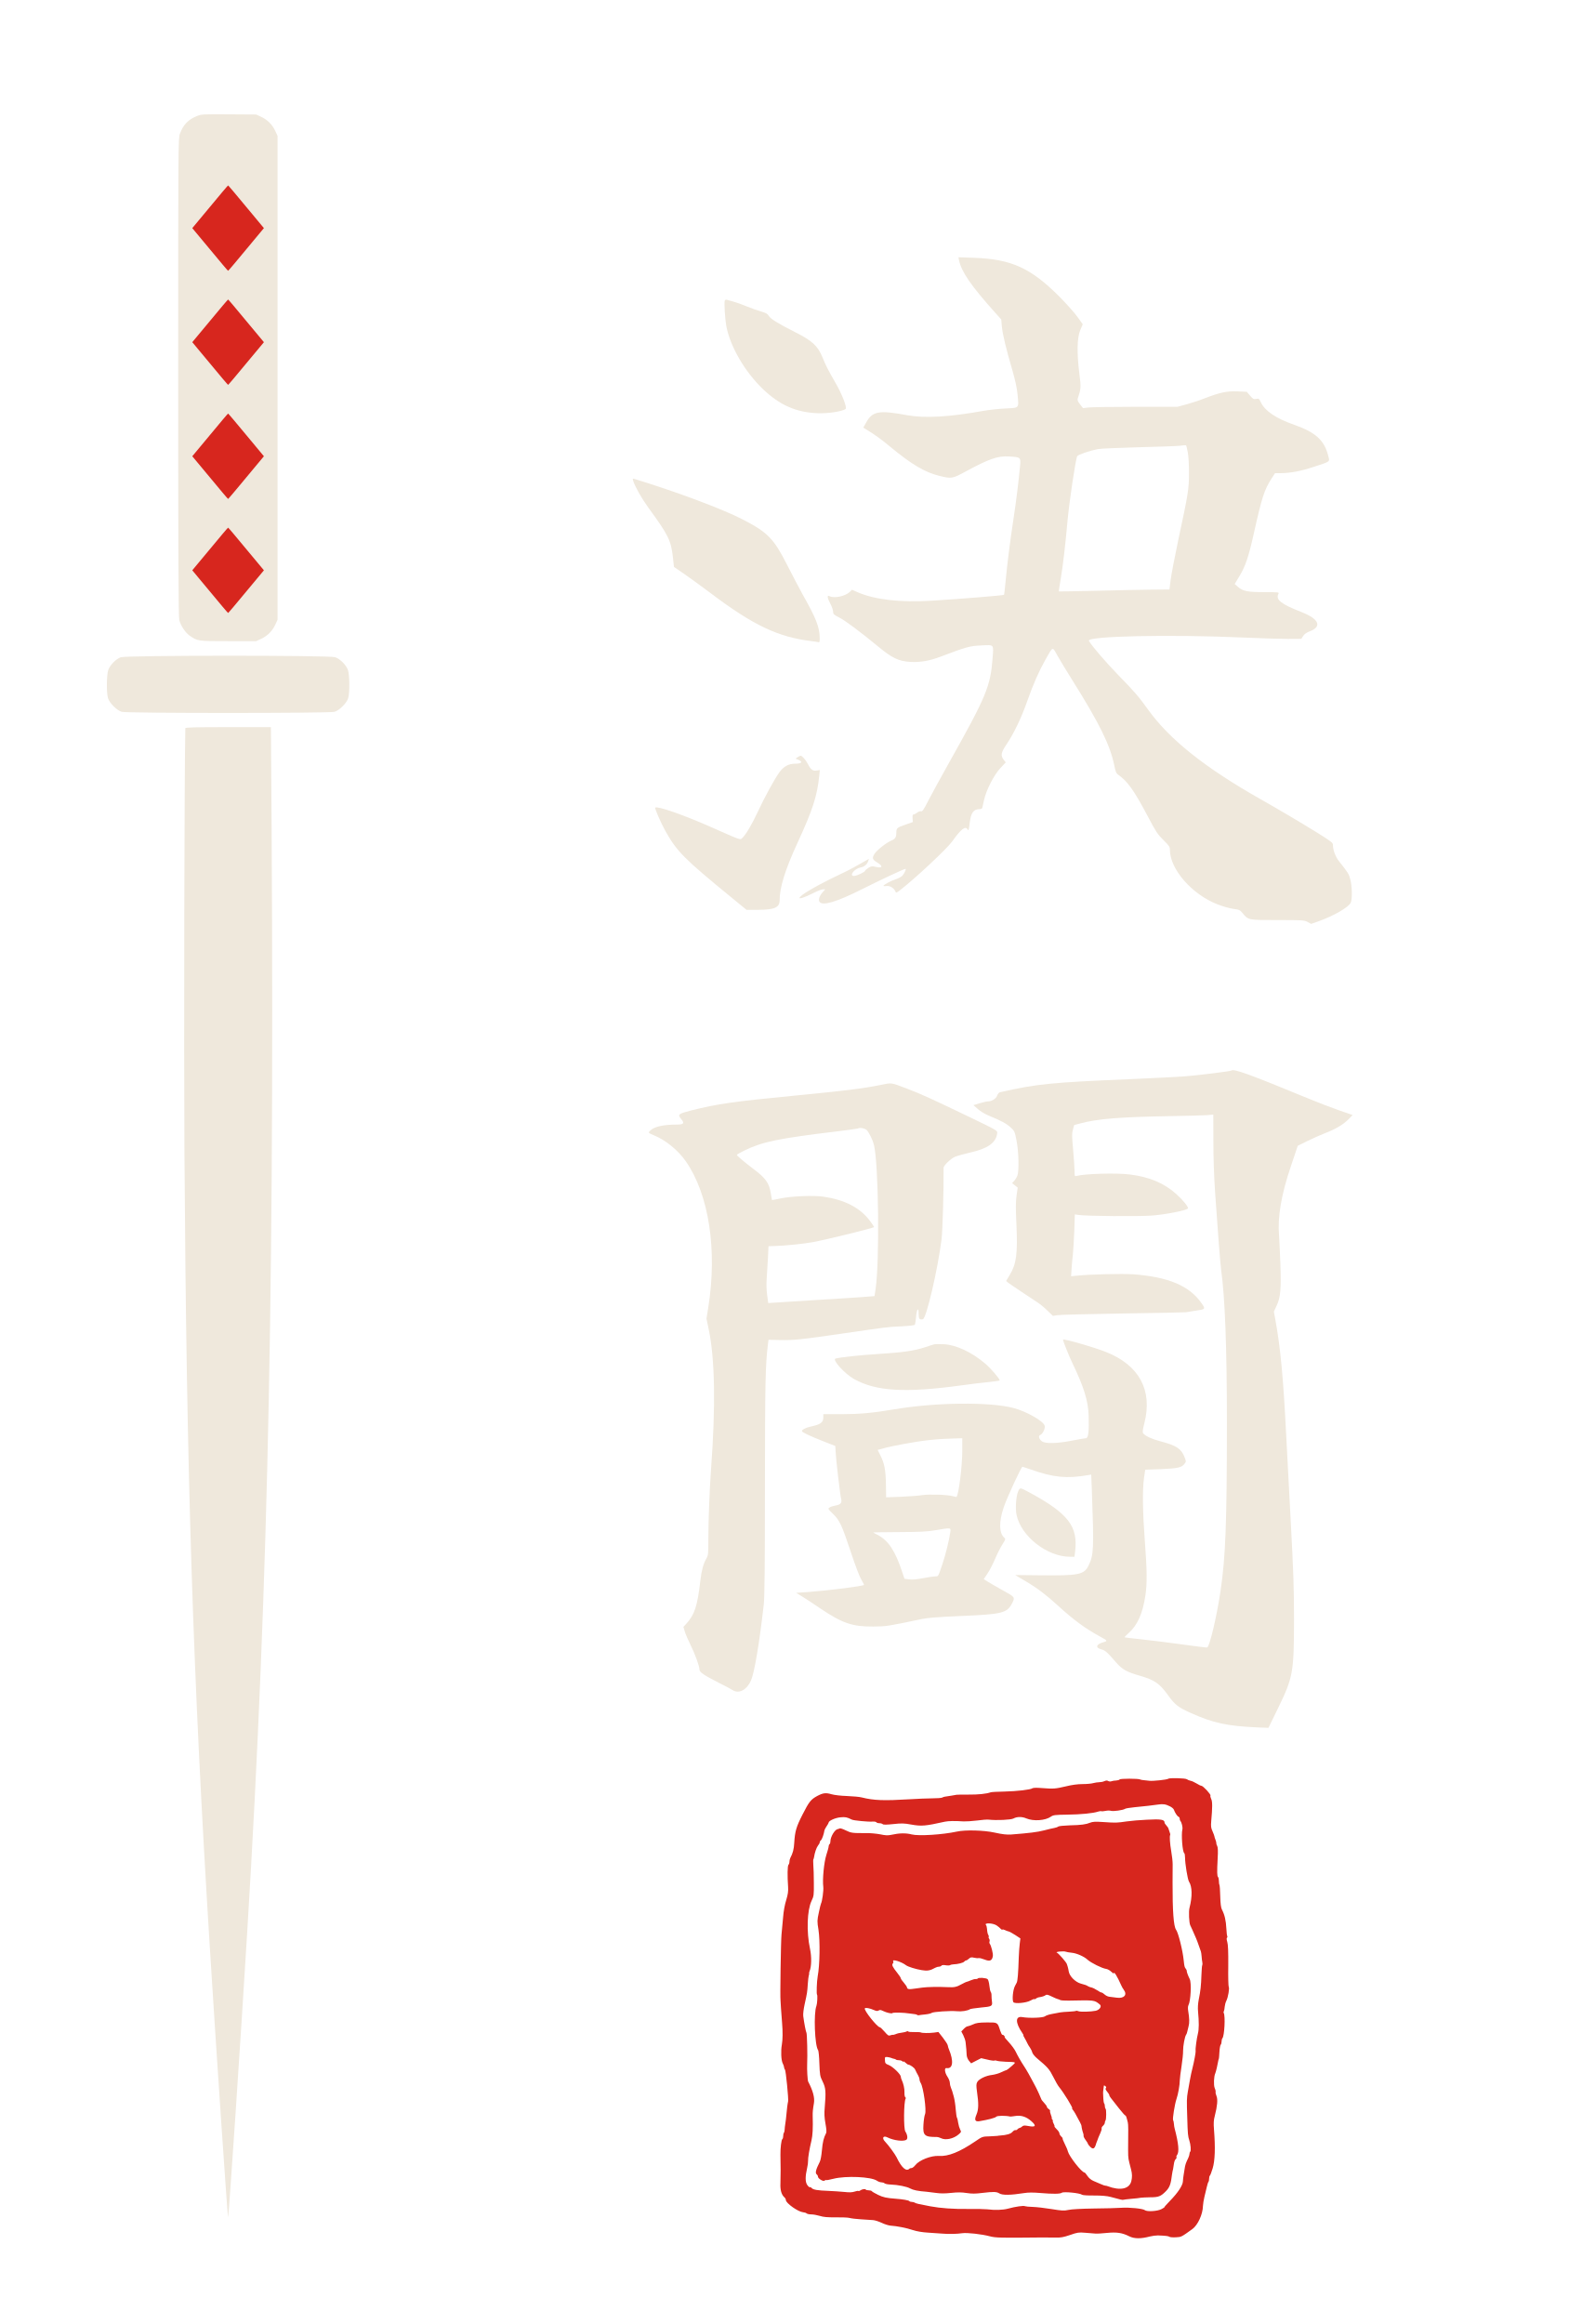
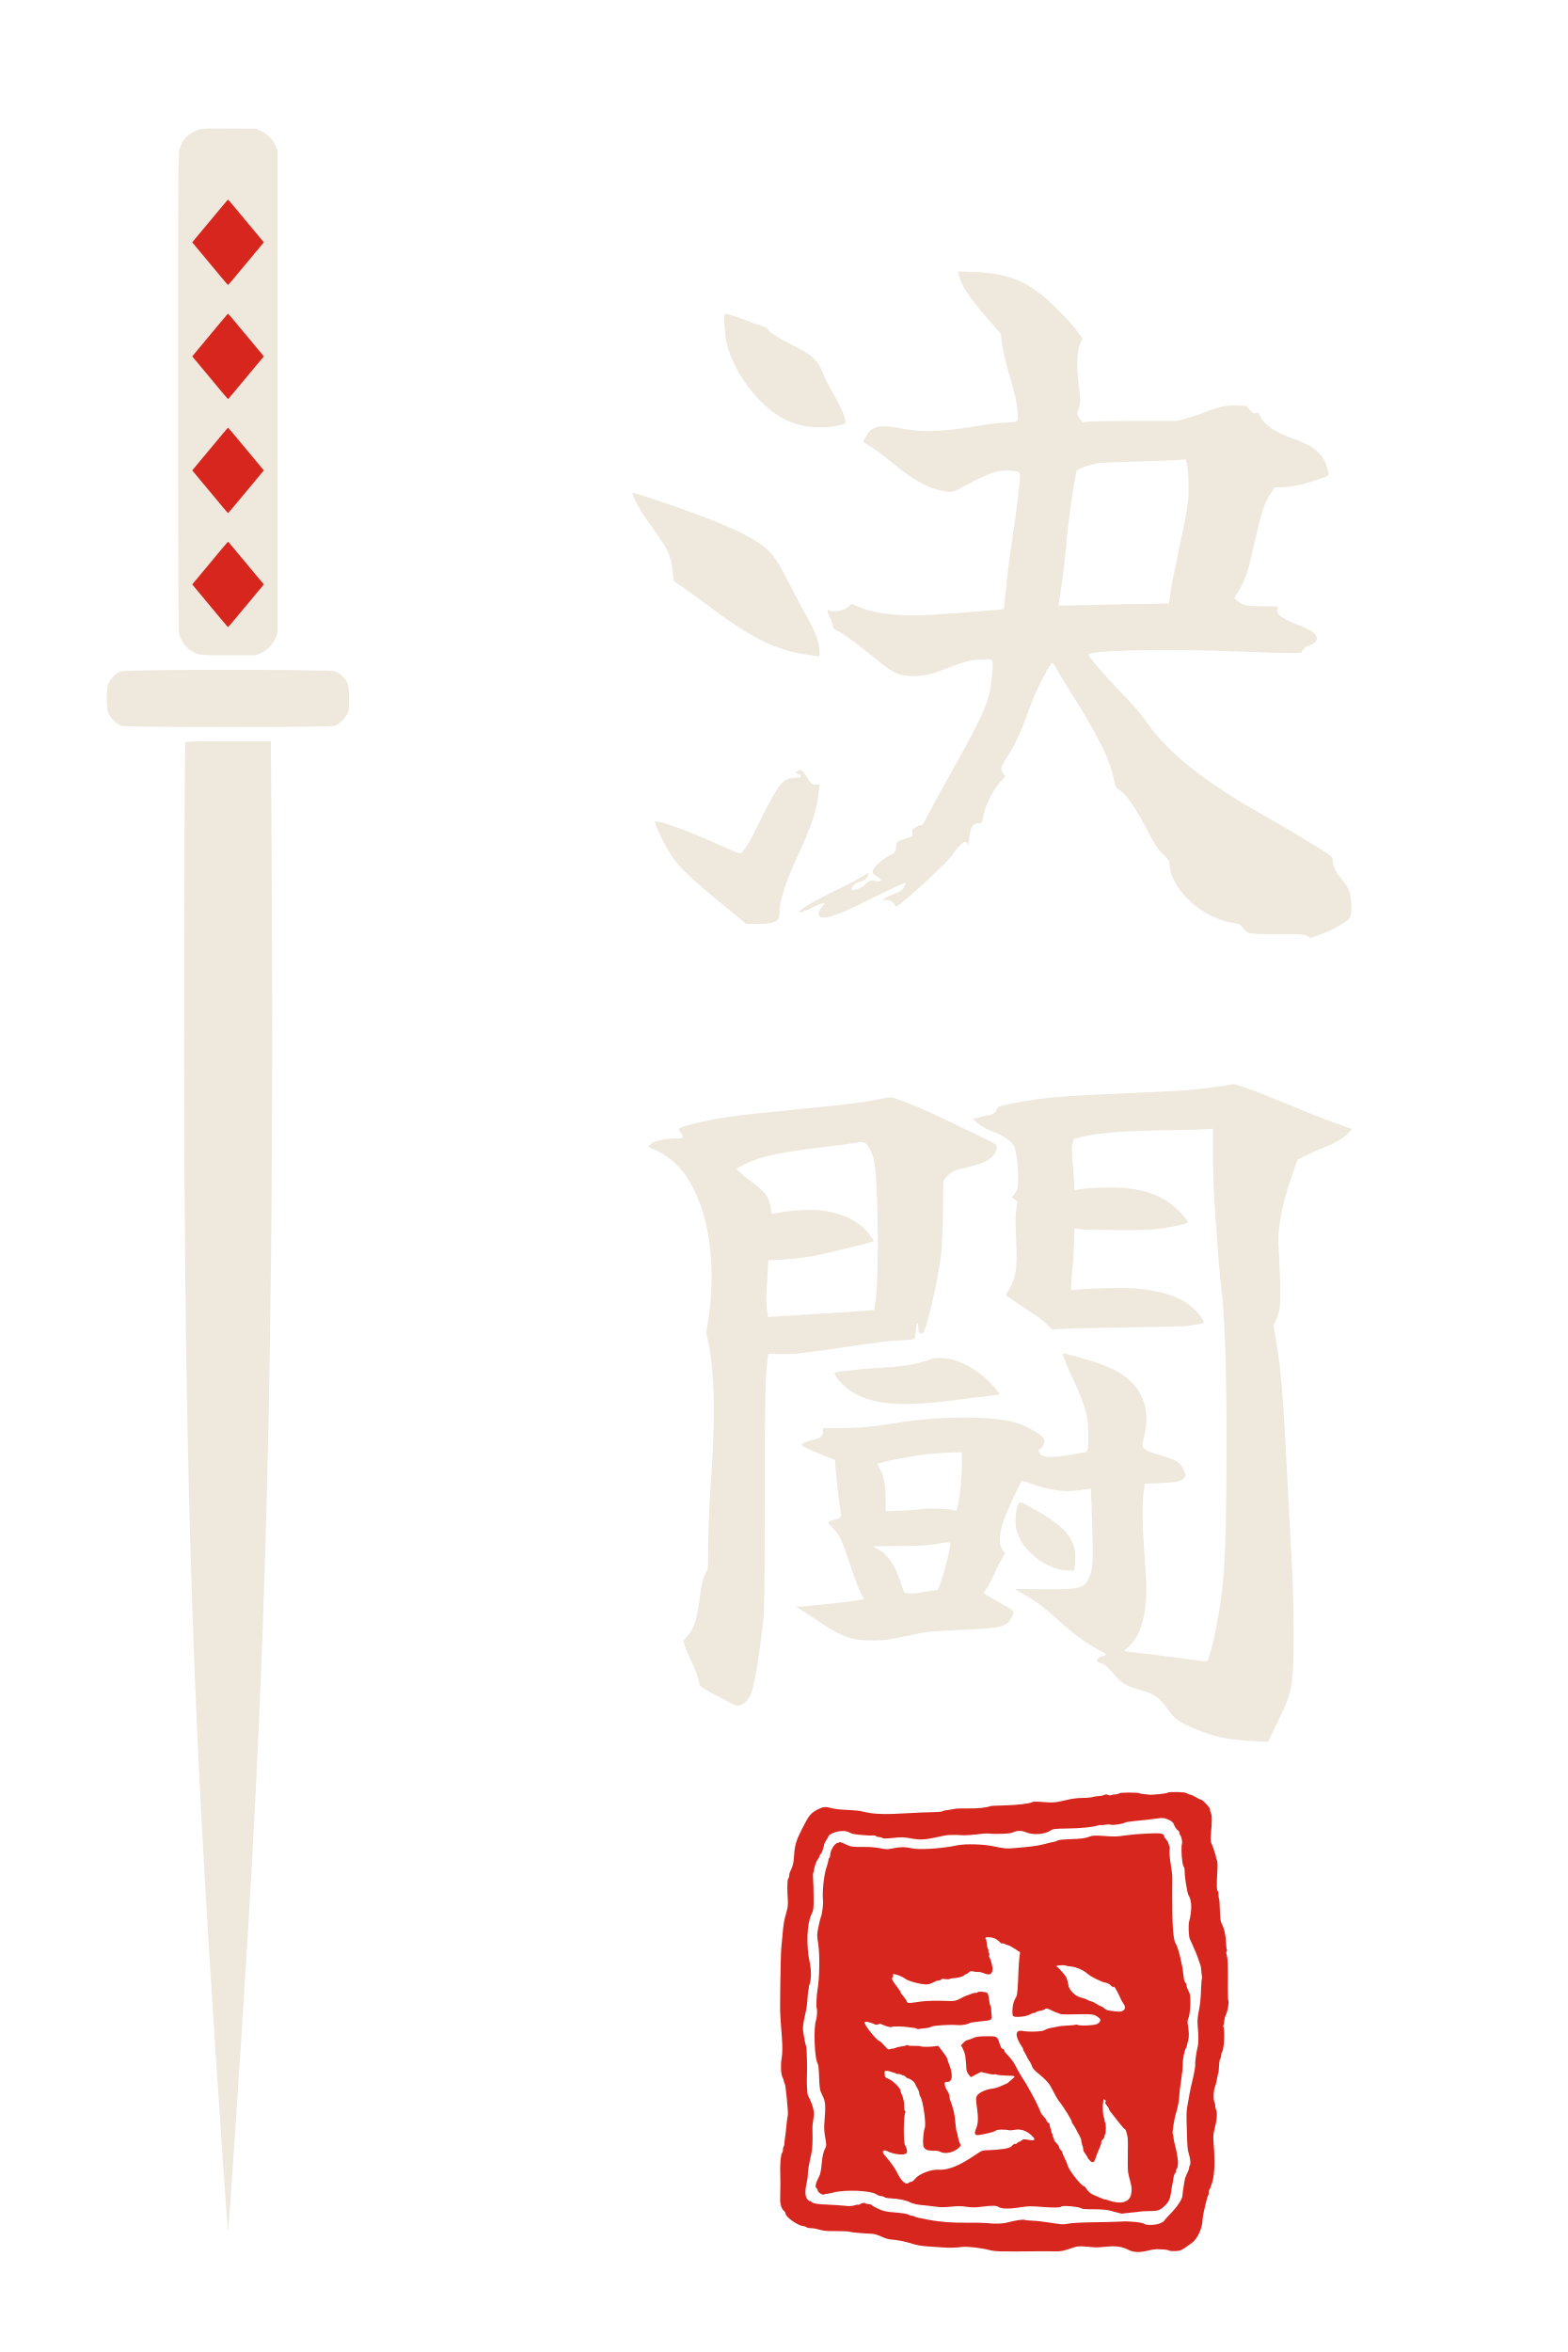
- <svg xmlns="http://www.w3.org/2000/svg" width="2.2in" height="3.26in" viewBox="0 0 1760 2608">
+ <svg xmlns="http://www.w3.org/2000/svg" width="2.2in" height="3.3in" viewBox="0 0 1760 2608">
  <g fill="#D7261E" transform="translate(0,2608) scale(0.1,-0.1)">
    <path d="M2347 23770 l-209 -250 209 -250 c114 -137 210 -250 213 -250 3 0 99 113 213 250 l209 250 -209 250 c-114 138 -210 250 -213 250 -3 0 -99 -112 -213 -250z" />
    <path d="M2347 22490 l-209 -250 209 -250 c114 -137 210 -250 213 -250 3 0 99 113 213 250 l209 250 -209 250 c-114 138 -210 250 -213 250 -3 0 -99 -112 -213 -250z" />
    <path d="M2347 21210 l-209 -250 209 -250 c114 -137 210 -250 213 -250 3 0 99 113 213 250 l209 250 -209 250 c-114 138 -210 250 -213 250 -3 0 -99 -112 -213 -250z" />
    <path d="M2347 19930 l-209 -250 209 -250 c114 -137 210 -250 213 -250 3 0 99 113 213 250 l209 250 -209 250 c-114 138 -210 250 -213 250 -3 0 -99 -112 -213 -250z" />
    <path d="M13112 6119 c-12 -11 -174 -28 -212 -23 -19 3 -48 6 -65 7 -16 1 -34 5 -40 8 -20 11 -223 11 -229 0 -4 -6 -22 -11 -39 -12 -18 0 -41 -4 -52 -8 -11 -5 -27 -3 -37 2 -12 8 -24 7 -43 -1 -14 -7 -40 -12 -58 -12 -18 0 -48 -5 -67 -10 -19 -6 -73 -11 -120 -11 -54 0 -122 -9 -185 -25 -120 -28 -141 -30 -268 -20 -60 5 -102 4 -110 -2 -20 -16 -175 -34 -317 -37 -74 -1 -142 -5 -150 -8 -52 -18 -141 -27 -250 -26 -69 0 -129 0 -135 -2 -15 -3 -91 -16 -135 -22 -8 -2 -20 -6 -27 -10 -7 -4 -56 -8 -110 -8 -54 0 -165 -5 -248 -10 -296 -18 -407 -14 -543 20 -24 7 -98 13 -165 16 -70 2 -144 11 -175 20 -64 19 -95 15 -161 -20 -71 -39 -91 -64 -164 -208 -71 -139 -85 -188 -93 -316 -4 -74 -15 -116 -45 -173 -5 -10 -9 -28 -9 -41 0 -13 -5 -28 -11 -34 -11 -11 -13 -122 -4 -250 3 -47 -2 -82 -21 -145 -16 -50 -30 -126 -35 -193 -5 -60 -13 -148 -18 -195 -7 -63 -17 -706 -11 -740 0 -3 3 -41 5 -85 3 -44 8 -116 12 -160 9 -110 8 -191 -2 -250 -13 -71 -8 -178 10 -211 8 -16 15 -36 15 -44 0 -9 4 -20 10 -26 10 -10 42 -336 35 -357 -5 -16 -16 -101 -20 -157 -2 -25 -7 -65 -11 -90 -4 -25 -8 -57 -8 -72 -1 -15 -5 -30 -9 -34 -4 -4 -7 -20 -7 -35 0 -15 -4 -30 -9 -33 -12 -8 -23 -100 -22 -176 3 -120 3 -244 0 -320 -4 -77 12 -131 46 -160 8 -7 15 -20 15 -29 0 -35 137 -132 193 -137 16 -1 34 -7 40 -13 6 -6 30 -11 52 -11 23 0 66 -8 96 -17 40 -13 85 -17 179 -16 69 1 139 -2 155 -7 17 -5 73 -12 125 -15 52 -3 114 -7 137 -9 23 -1 67 -16 99 -31 31 -15 75 -29 97 -31 75 -5 182 -26 252 -50 47 -15 106 -25 175 -29 58 -3 130 -8 160 -11 68 -6 160 -4 220 5 54 8 221 -11 310 -35 64 -17 123 -18 580 -13 47 0 117 0 157 -1 58 -2 89 4 163 29 82 29 98 31 168 25 42 -3 93 -8 112 -9 19 -2 79 1 132 7 112 11 172 2 252 -38 56 -28 129 -29 231 -2 28 7 68 12 90 12 86 -3 120 -7 131 -16 6 -4 38 -7 71 -5 62 3 61 3 186 93 61 45 116 165 118 259 1 22 8 67 16 100 8 33 20 83 27 112 6 28 15 55 19 59 4 4 7 20 7 35 0 15 4 30 8 33 5 3 19 40 32 83 26 85 31 232 15 433 -6 74 -4 108 9 156 28 109 35 184 19 222 -8 19 -12 39 -10 45 2 7 -2 27 -10 44 -14 35 -10 132 7 168 7 16 26 96 35 150 1 6 3 12 5 15 1 3 4 36 6 75 2 38 9 74 14 79 6 6 10 22 10 36 0 14 4 30 9 36 23 23 35 253 15 285 -3 5 -2 14 2 20 3 6 8 28 9 49 2 21 10 51 19 68 19 37 37 143 26 157 -4 6 -7 111 -5 235 1 159 -2 237 -11 267 -8 26 -9 45 -3 48 5 4 6 11 3 17 -4 5 -8 42 -10 82 -5 96 -19 157 -51 219 -10 19 -16 68 -18 148 -1 66 -6 123 -9 126 -3 4 -6 23 -6 43 0 20 -4 40 -9 45 -12 12 -13 55 -5 208 5 84 3 125 -5 141 -7 12 -11 26 -10 32 1 5 -3 22 -9 37 -7 16 -12 33 -12 38 0 6 -10 31 -21 57 -18 39 -20 57 -15 117 14 153 14 220 -1 248 -7 15 -11 32 -8 37 8 12 -83 110 -102 110 -7 0 -32 12 -54 26 -23 14 -53 28 -67 30 -15 3 -33 11 -41 17 -15 13 -196 17 -209 6z m19 -310 c20 -10 39 -26 43 -36 13 -36 38 -74 52 -80 8 -3 14 -13 14 -22 0 -10 3 -21 7 -25 15 -15 29 -73 23 -96 -14 -56 1 -253 21 -266 5 -3 9 -25 9 -50 0 -68 29 -246 44 -269 37 -57 39 -168 6 -295 -11 -42 -5 -170 9 -197 9 -17 29 -63 64 -143 8 -19 23 -57 32 -85 10 -27 20 -57 23 -65 3 -8 6 -33 8 -55 1 -22 5 -52 8 -66 3 -15 2 -29 -1 -33 -3 -3 -7 -52 -9 -108 -4 -122 -10 -178 -30 -276 -9 -45 -12 -95 -8 -135 11 -117 11 -202 -2 -250 -13 -51 -30 -175 -25 -192 3 -12 -18 -125 -36 -195 -8 -30 -21 -89 -28 -130 -7 -41 -18 -102 -24 -135 -12 -71 -13 -91 -6 -295 5 -177 7 -202 23 -250 15 -45 21 -119 10 -126 -4 -3 -8 -14 -8 -24 0 -10 -6 -31 -14 -47 -26 -53 -35 -78 -41 -123 -4 -25 -9 -58 -12 -75 -3 -16 -6 -46 -7 -65 -2 -45 -57 -128 -146 -219 -38 -39 -66 -71 -62 -71 3 0 -12 -10 -33 -21 -45 -24 -163 -31 -187 -11 -21 17 -177 33 -264 26 -44 -3 -182 -7 -309 -8 -139 -2 -252 -8 -285 -16 -49 -11 -72 -9 -190 10 -74 12 -169 23 -210 24 -41 1 -80 5 -86 8 -13 9 -110 -5 -189 -27 -59 -16 -145 -19 -235 -8 -25 3 -121 5 -215 4 -163 -2 -308 8 -425 30 -129 24 -166 33 -174 41 -6 4 -20 8 -32 8 -13 0 -25 4 -28 9 -6 9 -73 21 -156 27 -102 8 -137 15 -197 44 -34 17 -65 35 -68 40 -3 6 -19 10 -35 10 -16 0 -31 4 -34 9 -7 10 -45 3 -64 -12 -7 -5 -15 -7 -18 -4 -3 3 -22 0 -42 -7 -27 -9 -59 -11 -117 -4 -44 4 -125 10 -180 12 -119 4 -170 13 -186 32 -6 8 -15 12 -19 9 -5 -3 -18 8 -30 25 -23 33 -24 93 -1 193 6 26 11 60 10 75 -2 33 16 139 38 230 14 59 18 141 14 277 -1 42 2 74 14 144 10 61 -11 139 -65 242 -7 14 -14 136 -11 199 5 91 -1 335 -8 348 -8 16 -25 105 -36 187 -3 24 4 80 16 135 28 126 29 132 35 225 3 44 8 87 11 95 4 8 5 19 4 24 -1 5 1 16 5 25 22 52 24 161 5 251 -41 190 -33 433 17 538 26 54 27 64 26 202 0 80 -3 171 -6 203 -2 31 -2 60 1 62 2 3 6 13 7 23 7 49 27 108 44 130 11 13 20 30 20 37 0 7 6 18 14 24 12 10 33 70 39 111 2 9 13 30 25 47 12 17 22 35 22 40 1 21 76 54 133 59 56 5 71 2 128 -26 20 -10 184 -26 231 -22 20 2 39 -2 43 -7 3 -6 19 -11 34 -11 15 0 32 -5 38 -11 7 -7 42 -7 118 1 92 10 120 10 201 -5 116 -21 159 -17 379 32 39 8 109 10 210 3 28 -1 95 3 150 10 55 8 114 12 130 10 88 -10 251 -3 280 13 38 21 95 22 143 1 80 -34 213 -25 276 19 27 19 46 21 185 23 153 2 288 15 345 34 15 5 32 7 37 5 4 -3 25 -1 46 3 22 5 49 5 61 1 23 -9 140 8 158 22 6 5 53 13 105 18 52 6 121 13 154 16 33 4 83 10 110 14 58 9 86 5 136 -20z" />
    <path d="M12870 5659 c-74 -3 -175 -12 -225 -19 -109 -16 -121 -17 -263 -7 -87 6 -120 4 -146 -7 -49 -20 -100 -27 -230 -30 -63 -2 -121 -8 -128 -13 -7 -6 -26 -13 -43 -16 -16 -2 -68 -15 -115 -27 -76 -20 -168 -31 -372 -47 -50 -3 -97 2 -187 22 -118 26 -327 32 -421 11 -163 -35 -429 -52 -508 -32 -65 17 -137 16 -232 -5 -35 -8 -65 -6 -121 6 -42 8 -114 15 -160 14 -151 -1 -167 1 -226 30 -32 16 -62 26 -68 23 -5 -4 -16 -7 -23 -8 -33 -5 -82 -87 -82 -137 0 -14 -4 -29 -10 -32 -5 -3 -10 -15 -10 -25 0 -11 -12 -54 -26 -97 -26 -81 -45 -274 -34 -358 5 -37 -13 -165 -25 -185 -3 -5 -15 -51 -25 -102 -19 -89 -20 -98 -4 -195 19 -126 15 -394 -9 -523 -10 -53 -15 -200 -7 -205 7 -5 2 -102 -7 -125 -33 -82 -19 -449 19 -497 5 -7 12 -74 14 -150 5 -130 7 -142 37 -203 35 -71 38 -114 23 -292 -6 -66 -4 -110 8 -177 11 -59 14 -96 8 -108 -28 -54 -39 -98 -48 -198 -5 -57 -14 -105 -23 -124 -45 -89 -54 -126 -35 -142 8 -6 14 -17 14 -25 0 -22 59 -58 74 -45 7 6 15 9 18 6 2 -3 40 4 83 15 138 35 422 23 487 -22 14 -10 37 -18 50 -18 13 0 29 -5 35 -11 7 -7 38 -13 70 -14 81 -3 182 -23 218 -44 32 -18 90 -30 185 -37 30 -3 82 -9 114 -14 40 -6 93 -6 159 1 74 8 119 8 176 -1 59 -9 98 -9 176 1 124 15 160 14 190 -5 33 -22 127 -21 277 3 46 8 103 8 185 1 140 -12 223 -11 240 3 20 15 204 -3 228 -23 6 -5 67 -9 135 -8 86 0 144 -5 185 -16 111 -31 136 -36 143 -32 4 2 45 7 91 11 47 4 94 9 105 12 12 2 58 4 104 5 96 0 120 10 179 70 41 43 54 78 67 188 3 19 5 35 6 35 2 0 7 28 15 82 3 23 12 47 20 53 8 7 12 16 9 22 -3 5 -1 15 5 22 28 34 19 131 -26 301 -3 11 -7 34 -8 51 -1 17 -5 36 -9 42 -8 14 18 179 38 237 18 51 37 158 37 210 1 22 9 94 20 160 10 66 18 143 17 170 -1 52 19 162 34 181 5 7 10 20 12 31 2 10 9 37 15 61 12 41 10 93 -4 178 -4 24 -3 50 3 61 26 48 36 253 14 295 -19 38 -35 82 -33 92 1 4 -4 15 -11 23 -13 16 -16 26 -23 93 -11 113 -61 312 -86 345 -27 36 -40 210 -39 529 1 83 1 176 1 206 0 30 -7 96 -16 145 -15 87 -20 168 -12 183 3 4 0 18 -6 32 -5 14 -11 31 -13 39 -1 7 -12 23 -23 35 -12 12 -21 27 -21 33 0 34 -38 41 -200 32z m-1682 -1188 c16 -11 35 -27 42 -35 7 -9 16 -13 21 -10 5 3 18 0 29 -6 12 -6 30 -13 41 -15 10 -2 44 -21 75 -41 l56 -37 -7 -56 c-4 -31 -9 -99 -11 -151 -6 -190 -13 -268 -23 -289 -6 -11 -15 -30 -21 -40 -22 -44 -32 -154 -17 -179 14 -21 145 -9 191 17 21 12 41 20 44 17 3 -3 12 -1 19 6 8 7 22 13 31 14 36 5 65 14 78 25 10 8 26 5 68 -16 30 -15 60 -27 68 -29 7 -1 19 -5 26 -10 8 -5 51 -8 95 -7 295 6 288 7 350 -43 26 -20 -1 -61 -46 -71 -52 -11 -170 -14 -193 -5 -12 5 -24 7 -27 4 -3 -3 -38 -7 -78 -9 -41 -2 -85 -5 -99 -8 -14 -2 -54 -10 -90 -17 -36 -6 -73 -19 -82 -27 -19 -17 -176 -23 -254 -9 -80 14 -80 -62 -2 -176 11 -16 17 -28 14 -28 -3 0 3 -15 14 -32 11 -18 24 -44 30 -57 6 -13 19 -36 30 -50 10 -15 22 -39 25 -53 4 -15 27 -44 52 -65 123 -103 141 -124 184 -210 24 -48 53 -99 65 -113 52 -63 161 -240 147 -240 -3 0 0 -8 8 -17 8 -10 20 -28 27 -41 46 -82 72 -133 70 -140 -1 -8 10 -58 19 -82 4 -8 5 -21 4 -28 -1 -8 9 -29 23 -47 14 -19 26 -38 26 -42 0 -5 13 -22 28 -37 33 -30 49 -19 67 47 2 4 4 9 5 12 1 3 3 8 5 13 4 15 18 48 35 86 10 21 16 44 14 50 -3 7 4 21 16 31 11 10 20 26 20 35 0 9 3 20 7 23 10 10 11 127 1 133 -4 3 -8 15 -8 28 0 12 -3 26 -7 30 -4 4 -9 28 -10 54 -4 65 -4 73 1 107 2 17 4 34 5 39 1 5 8 3 16 -4 11 -9 13 -16 6 -23 -7 -7 -2 -20 14 -39 14 -16 25 -34 25 -40 0 -11 6 -19 106 -145 36 -46 69 -83 73 -83 8 0 14 -17 29 -80 5 -23 6 -84 3 -305 -1 -44 2 -91 5 -105 3 -14 7 -34 10 -45 2 -11 10 -42 18 -70 13 -49 14 -87 3 -132 -22 -88 -124 -110 -267 -56 -8 4 -18 5 -23 5 -4 -1 -26 6 -50 17 -23 10 -61 26 -84 36 -26 11 -52 32 -68 56 -14 22 -29 39 -33 39 -31 0 -172 179 -187 237 -3 15 -19 53 -35 84 -16 32 -27 59 -24 61 2 3 -5 13 -16 23 -11 10 -20 26 -20 35 0 9 -13 29 -30 45 -16 16 -28 31 -25 33 2 3 -2 17 -11 33 -8 16 -12 29 -8 29 4 0 1 7 -6 15 -7 8 -10 15 -6 15 3 0 -1 16 -9 36 -8 20 -12 40 -10 45 3 4 -3 14 -15 21 -11 7 -20 18 -20 24 0 7 -13 26 -30 44 -16 18 -30 34 -30 36 0 5 -60 137 -71 154 -5 8 -15 29 -24 45 -25 49 -75 138 -100 175 -34 51 -73 119 -96 167 -11 24 -45 70 -75 103 -31 33 -53 60 -49 60 4 0 2 7 -5 15 -7 8 -16 13 -20 10 -4 -3 -15 19 -25 48 -30 94 -27 92 -151 91 -89 -1 -118 -5 -156 -23 -26 -11 -53 -21 -61 -21 -7 0 -26 -13 -41 -29 l-27 -28 22 -42 c12 -24 24 -59 26 -79 7 -60 11 -105 12 -142 1 -21 11 -47 25 -65 l25 -30 56 29 57 29 70 -16 c38 -10 74 -14 79 -11 6 3 18 2 27 -2 9 -4 53 -9 97 -11 127 -4 123 -1 69 -49 -27 -24 -52 -43 -57 -44 -4 0 -30 -11 -58 -24 -27 -14 -75 -27 -105 -31 -68 -7 -149 -46 -167 -81 -11 -21 -11 -41 -2 -107 20 -135 18 -201 -6 -257 -26 -61 -16 -82 34 -74 101 17 177 37 188 50 10 13 104 14 157 2 4 -1 29 2 55 6 66 11 125 -7 182 -58 60 -52 49 -70 -34 -54 -44 8 -56 7 -70 -6 -10 -9 -22 -16 -28 -16 -6 0 -16 -6 -23 -14 -6 -8 -17 -13 -24 -10 -6 2 -21 -6 -33 -20 -20 -23 -65 -36 -138 -41 -16 -1 -30 -3 -30 -4 0 -1 -38 -3 -85 -5 -85 -2 -86 -3 -165 -57 -175 -119 -303 -170 -408 -163 -85 6 -221 -47 -264 -103 -14 -18 -33 -33 -43 -33 -9 0 -20 -3 -23 -7 -36 -36 -88 10 -145 129 -19 37 -87 131 -129 175 -38 39 -21 71 25 48 74 -37 187 -50 216 -26 16 13 10 56 -13 91 -21 31 -18 334 3 369 4 5 2 12 -4 16 -6 4 -10 28 -9 53 2 44 -12 103 -32 144 -5 10 -9 25 -9 33 0 26 -87 111 -133 130 -40 16 -44 21 -45 56 -2 35 0 37 26 35 15 -2 35 -6 44 -10 9 -4 23 -9 32 -10 8 -1 19 -5 22 -9 4 -4 19 -7 34 -7 14 0 31 -5 38 -12 7 -7 12 -8 12 -3 0 5 10 -1 23 -13 12 -11 25 -21 30 -21 21 -1 69 -35 77 -54 6 -12 14 -29 18 -37 24 -42 32 -61 32 -78 0 -9 6 -26 13 -37 30 -45 67 -310 49 -350 -7 -15 -15 -68 -18 -118 -8 -121 12 -140 150 -138 10 0 31 -6 45 -13 52 -27 142 -8 199 41 31 27 32 29 18 55 -8 16 -18 49 -22 75 -3 27 -10 53 -14 58 -4 6 -10 48 -14 95 -3 47 -13 110 -21 140 -19 68 -19 69 -33 103 -7 16 -12 40 -12 55 0 15 -12 45 -26 66 -32 47 -38 103 -11 98 72 -12 83 77 26 213 -5 11 -10 29 -12 41 -1 11 -26 50 -54 86 l-51 65 -49 -7 c-58 -7 -135 -6 -149 2 -5 3 -37 5 -72 4 -35 -1 -66 2 -68 6 -3 5 -10 5 -16 2 -6 -4 -23 -9 -37 -11 -53 -8 -67 -11 -93 -22 -16 -6 -28 -8 -28 -6 0 2 -11 0 -25 -5 -22 -8 -29 -4 -67 40 -24 28 -48 50 -53 50 -29 0 -181 191 -169 212 7 11 56 2 103 -19 26 -12 39 -13 52 -5 13 9 25 7 49 -5 41 -20 99 -33 105 -24 5 9 131 6 190 -4 22 -3 50 -7 62 -8 12 -1 24 -5 28 -9 4 -4 12 -5 18 -3 7 2 39 6 71 9 32 3 65 11 72 17 16 13 210 26 283 19 51 -6 121 5 148 23 6 4 60 12 119 18 125 11 134 16 127 67 -3 20 -5 50 -5 66 1 16 -3 35 -8 41 -6 7 -13 39 -16 71 -3 32 -12 65 -19 73 -14 15 -103 22 -112 8 -2 -4 -12 -7 -21 -6 -10 2 -34 -5 -56 -14 -21 -9 -42 -17 -47 -17 -4 0 -29 -12 -55 -26 -57 -32 -83 -38 -154 -34 -103 5 -235 3 -290 -5 -30 -4 -66 -9 -80 -11 -14 -1 -32 -4 -40 -5 -31 -4 -50 2 -50 16 0 8 -16 32 -35 54 -19 21 -35 44 -35 50 0 7 -17 33 -38 59 -55 69 -65 91 -52 107 7 8 9 19 5 25 -18 29 92 -4 145 -45 22 -16 107 -43 175 -54 61 -11 96 -5 152 27 12 7 31 12 42 12 11 0 23 5 27 11 4 7 21 9 46 5 22 -4 45 -3 51 1 7 5 23 8 37 9 48 1 110 17 121 30 6 8 16 14 22 14 6 0 20 9 31 19 18 17 28 19 60 11 21 -5 44 -6 51 -4 6 3 36 -5 65 -16 60 -24 85 -13 93 40 4 26 -19 117 -34 136 -5 6 -7 19 -3 28 3 9 1 22 -5 30 -6 7 -8 16 -5 19 3 3 2 12 -2 19 -9 15 -13 28 -17 75 -2 18 -6 36 -10 39 -29 29 80 25 121 -5z m842 -305 c53 -5 138 -42 176 -78 40 -36 163 -97 208 -103 16 -2 42 -16 57 -31 16 -15 29 -24 29 -20 0 31 39 -32 84 -134 6 -14 18 -36 28 -49 43 -57 4 -101 -79 -89 -32 4 -70 10 -86 11 -15 2 -38 14 -50 25 -13 12 -28 22 -35 22 -6 0 -28 11 -48 25 -21 14 -49 28 -63 31 -14 3 -33 9 -41 15 -19 12 -26 14 -80 29 -61 17 -126 82 -135 135 -4 22 -9 47 -12 55 -3 8 -7 21 -9 28 -3 18 -94 123 -113 130 -10 4 4 9 34 12 28 3 57 2 66 -2 9 -4 40 -9 69 -12z" />
  </g>
  <g fill="#EFE8DC" transform="translate(0,2608) scale(0.1,-0.1)">
    <path d="M2216 24780 c-102 -40 -158 -97 -196 -199 -20 -50 -20 -97 -20 -2732 0 -1989 3 -2692 12 -2727 15 -61 69 -143 116 -175 89 -62 89 -62 432 -62 l315 0 56 26 c71 33 125 87 158 158 l26 56 0 2715 0 2715 -26 56 c-33 71 -87 125 -158 158 l-56 26 -305 2 c-281 2 -309 1 -354 -17z m547 -1021 l199 -239 -199 -239 c-109 -132 -200 -240 -203 -240 -3 0 -94 108 -203 240 l-199 239 199 239 c109 132 200 240 203 240 3 0 94 -108 203 -240z m0 -1280 l199 -239 -199 -239 c-109 -132 -200 -240 -203 -240 -3 0 -94 108 -203 240 l-199 239 199 239 c109 132 200 240 203 240 3 0 94 -108 203 -240z m0 -1280 l199 -239 -199 -239 c-109 -132 -200 -240 -203 -240 -3 0 -94 108 -203 240 l-199 239 199 239 c109 132 200 240 203 240 3 0 94 -108 203 -240z m0 -1280 l199 -239 -199 -239 c-109 -132 -200 -240 -203 -240 -3 0 -94 108 -203 240 l-199 239 199 239 c109 132 200 240 203 240 3 0 94 -108 203 -240z" />
    <path d="M10763 23161 c27 -131 135 -288 408 -592 l66 -74 7 -77 c7 -85 49 -259 120 -500 31 -109 49 -191 56 -264 15 -160 24 -150 -138 -158 -75 -4 -186 -16 -247 -27 -383 -69 -654 -84 -850 -49 -326 60 -395 47 -468 -89 l-28 -50 28 -17 c100 -61 172 -112 271 -195 243 -201 391 -289 554 -329 139 -34 145 -33 298 50 261 141 357 174 480 168 136 -8 138 -9 128 -110 -19 -197 -41 -377 -73 -588 -41 -270 -70 -503 -89 -703 -8 -81 -15 -150 -18 -152 -6 -7 -459 -44 -808 -66 -359 -22 -645 11 -842 98 l-56 25 -22 -22 c-51 -51 -178 -78 -231 -50 -29 16 -25 -19 11 -87 17 -31 30 -70 30 -87 0 -28 6 -34 73 -68 69 -36 241 -165 431 -322 158 -131 231 -166 364 -174 111 -6 215 12 339 59 289 110 330 121 459 126 144 7 136 16 124 -144 -24 -317 -71 -428 -489 -1173 -91 -162 -195 -352 -231 -422 -52 -103 -68 -127 -83 -122 -9 3 -29 -4 -43 -15 -15 -12 -33 -21 -41 -21 -10 0 -13 -12 -11 -42 l3 -43 -79 -28 c-99 -34 -106 -40 -106 -89 0 -52 -12 -72 -52 -89 -56 -22 -163 -106 -192 -149 -31 -48 -26 -66 29 -99 68 -40 61 -67 -12 -50 -47 11 -54 10 -87 -10 -20 -13 -36 -27 -36 -32 0 -14 -96 -59 -125 -59 -60 0 5 83 73 95 42 7 75 35 87 74 l7 23 -44 -25 c-94 -54 -190 -107 -194 -107 -2 0 -95 -45 -206 -100 -182 -91 -315 -171 -334 -202 -14 -22 59 1 148 47 48 25 99 45 113 45 l27 0 -31 -35 c-35 -40 -48 -81 -34 -104 32 -51 191 -4 483 143 203 102 467 226 483 226 11 0 -14 -54 -35 -77 -12 -12 -44 -30 -72 -39 -53 -17 -131 -58 -140 -73 -4 -5 11 -7 34 -4 40 6 88 -26 102 -67 3 -11 15 -7 49 20 172 133 526 464 586 548 97 137 148 177 172 135 11 -20 15 -7 25 77 13 110 43 150 111 150 14 0 27 6 29 13 2 6 11 46 20 89 25 113 112 283 185 360 l59 63 -19 23 c-42 53 -37 84 31 184 81 121 166 299 230 483 65 184 130 333 203 462 88 155 76 151 137 42 29 -52 101 -170 160 -264 310 -494 429 -736 476 -965 12 -63 22 -89 38 -100 109 -75 179 -172 332 -460 98 -186 115 -212 181 -277 65 -64 73 -76 73 -110 1 -218 247 -500 535 -612 55 -22 134 -44 175 -50 70 -9 76 -12 108 -51 63 -76 60 -75 392 -75 282 0 297 -1 335 -21 l40 -22 85 30 c169 60 340 159 360 209 18 41 15 184 -5 260 -16 62 -27 79 -130 208 -36 46 -65 122 -65 175 0 30 -10 37 -187 148 -181 112 -425 256 -623 368 -624 353 -1024 671 -1265 1007 -105 146 -152 201 -335 388 -138 142 -302 332 -329 384 -29 53 914 73 1721 37 202 -9 433 -16 515 -16 l148 1 20 31 c14 22 37 39 74 53 141 53 105 139 -89 215 -235 92 -297 141 -261 208 8 16 -4 17 -157 17 -190 0 -242 10 -298 59 l-37 32 55 91 c65 108 101 213 158 468 93 418 120 499 201 625 l39 60 52 0 c117 0 235 22 383 71 194 64 180 53 161 128 -44 171 -141 259 -378 343 -207 72 -332 156 -378 255 -19 40 -22 42 -52 36 -28 -5 -35 -2 -68 37 l-37 43 -104 5 c-119 5 -198 -12 -374 -80 -55 -22 -145 -51 -200 -66 l-100 -27 -470 0 c-258 0 -497 -4 -530 -8 l-60 -7 -33 42 c-24 30 -31 48 -27 62 38 119 39 124 19 281 -29 232 -26 402 9 488 l29 68 -59 82 c-32 45 -121 145 -198 223 -324 326 -542 426 -964 441 l-174 6 6 -32z m2568 -2158 c8 -46 14 -142 13 -233 0 -179 -7 -224 -120 -750 -40 -190 -79 -392 -86 -450 l-13 -105 -210 -2 c-115 -1 -394 -7 -619 -13 -225 -5 -411 -8 -412 -7 -2 2 8 66 21 143 24 139 53 389 75 639 20 221 91 700 110 736 9 16 141 62 230 79 30 6 237 15 460 21 223 5 432 13 465 17 33 5 63 7 66 5 3 -1 12 -37 20 -80z" />
    <path d="M8134 22705 c-8 -21 3 -206 17 -282 43 -230 207 -513 410 -708 189 -181 372 -262 612 -272 115 -5 270 18 316 46 22 14 -38 168 -118 305 -79 137 -101 180 -141 278 -52 127 -116 186 -313 284 -180 91 -268 145 -288 178 -15 25 -30 34 -86 50 -37 10 -108 36 -158 56 -49 21 -117 45 -150 54 -33 10 -68 19 -78 22 -10 3 -20 -1 -23 -11z" />
    <path d="M7105 20688 c20 -66 94 -198 171 -304 225 -308 255 -369 276 -556 l12 -110 111 -76 c60 -41 199 -142 308 -224 473 -356 751 -488 1127 -533 30 -3 63 -9 73 -11 14 -5 17 2 17 43 -1 124 -39 222 -193 494 -35 63 -112 210 -171 326 -151 298 -218 368 -501 514 -221 115 -748 312 -1213 454 -22 6 -23 5 -17 -17z" />
    <path d="M1355 18704 c-55 -20 -121 -88 -140 -143 -19 -55 -21 -255 -3 -315 16 -55 99 -138 154 -154 60 -17 2328 -17 2388 0 55 16 138 99 154 154 18 60 16 261 -3 315 -21 58 -87 124 -144 144 -66 22 -2344 22 -2406 -1z" />
    <path d="M2080 17908 c-11 -451 -17 -3609 -10 -4768 23 -3601 94 -5852 285 -8915 70 -1128 199 -3035 205 -3027 8 8 141 1991 214 3192 244 3980 315 7545 267 13463 l-1 67 -480 0 c-377 0 -480 -3 -480 -12z" />
    <path d="M8952 17583 l-23 -16 30 -13 c55 -23 40 -44 -31 -44 -77 0 -131 -29 -181 -97 -55 -76 -169 -285 -242 -443 -67 -144 -135 -258 -175 -295 -24 -22 -6 -29 -360 128 -301 133 -595 235 -616 214 -8 -8 60 -165 113 -261 131 -233 208 -311 750 -754 l161 -132 134 0 c182 1 238 26 238 108 0 143 62 343 199 640 174 378 221 524 246 759 l6 62 -36 -6 c-42 -7 -67 11 -97 72 -23 45 -66 95 -82 94 -6 0 -21 -7 -34 -16z" />
    <path d="M13819 14066 c-8 -8 -393 -56 -524 -65 -71 -6 -344 -19 -605 -31 -901 -38 -1049 -53 -1466 -147 -12 -3 -26 -18 -33 -38 -12 -35 -60 -65 -104 -65 -14 0 -56 -10 -93 -21 l-69 -21 50 -44 c29 -26 81 -57 125 -75 134 -54 198 -89 244 -132 43 -41 45 -45 65 -149 24 -120 29 -332 10 -389 -7 -19 -23 -46 -36 -60 l-24 -26 31 -25 32 -25 -13 -91 c-10 -71 -10 -139 -2 -309 16 -343 1 -457 -76 -583 l-39 -65 21 -18 c12 -10 81 -56 152 -104 72 -47 153 -101 181 -120 29 -19 79 -60 111 -92 l60 -58 49 8 c27 5 357 13 734 19 377 5 696 12 710 14 14 3 61 10 106 17 114 16 116 17 70 83 -136 197 -373 297 -771 326 -123 8 -484 0 -632 -16 l-62 -6 5 78 c3 44 9 118 15 165 5 47 12 168 16 268 l6 183 41 -6 c92 -14 670 -18 825 -7 152 12 380 56 403 79 12 12 -53 93 -130 162 -135 122 -302 193 -522 220 -154 19 -494 9 -597 -16 -22 -6 -23 -4 -23 52 0 33 -7 140 -16 239 -14 157 -15 187 -2 230 l14 50 64 17 c197 53 444 73 1020 83 190 3 375 8 411 11 l66 6 1 -294 c0 -190 7 -402 21 -603 24 -356 58 -794 66 -845 43 -300 65 -875 65 -1730 -1 -1120 -15 -1487 -71 -1869 -42 -288 -124 -634 -151 -639 -9 -2 -127 13 -264 32 -137 19 -341 45 -454 57 -113 12 -207 23 -209 25 -2 2 18 23 44 46 101 89 159 219 190 423 20 135 19 282 -6 606 -25 332 -28 579 -10 710 l14 96 173 6 c189 8 237 18 267 59 20 26 20 28 2 74 -37 97 -91 132 -272 180 -96 25 -167 58 -192 88 -10 12 -8 34 13 117 93 368 -58 648 -429 796 -140 56 -485 155 -485 139 0 -14 71 -192 105 -261 128 -266 177 -422 183 -587 6 -181 -3 -258 -31 -258 -12 0 -80 -12 -152 -26 -172 -34 -302 -37 -342 -8 -32 24 -42 61 -19 70 28 11 58 71 51 103 -11 52 -204 162 -349 200 -269 71 -873 64 -1336 -14 -241 -41 -396 -55 -596 -55 l-204 0 0 -38 c0 -56 -32 -78 -145 -102 -53 -12 -95 -34 -95 -50 0 -13 92 -56 250 -118 l125 -49 3 -59 c3 -83 51 -492 62 -533 12 -45 -6 -67 -63 -76 -23 -4 -52 -13 -65 -21 -22 -14 -22 -15 36 -72 76 -73 100 -126 203 -435 48 -145 96 -272 116 -304 18 -31 32 -57 30 -59 -14 -14 -383 -61 -607 -78 l-155 -11 65 -39 c36 -22 128 -82 205 -135 248 -167 361 -206 595 -204 149 1 159 3 545 84 66 14 181 23 435 34 473 20 522 32 581 147 32 63 29 67 -99 137 -64 36 -140 79 -169 97 l-52 33 42 63 c24 35 62 110 86 166 24 57 61 129 82 162 33 51 36 60 23 71 -62 51 -65 179 -9 344 36 107 197 455 210 455 4 0 45 -14 92 -30 256 -91 406 -105 644 -64 l36 6 7 -173 c24 -661 22 -727 -37 -848 -50 -102 -110 -114 -543 -109 l-281 3 112 -66 c133 -78 236 -156 365 -274 175 -161 308 -259 477 -351 84 -45 86 -49 37 -63 -81 -22 -94 -61 -27 -79 48 -13 64 -27 174 -153 65 -74 117 -103 258 -143 169 -49 224 -86 321 -221 76 -106 114 -135 252 -197 258 -115 405 -147 749 -163 l125 -5 106 217 c171 352 180 402 181 998 0 358 -7 544 -38 1125 -25 471 -34 645 -50 950 -32 634 -64 978 -122 1293 l-16 88 31 67 c44 94 52 187 42 472 -5 129 -12 271 -15 315 -18 207 25 459 133 778 l77 229 105 52 c58 29 148 69 200 89 120 46 206 97 265 157 l46 47 -153 53 c-84 29 -245 91 -358 138 -647 267 -826 332 -851 308z m-3019 -4263 c0 -173 -40 -497 -65 -521 -2 -2 -20 2 -42 8 -60 17 -268 24 -348 11 -38 -6 -144 -14 -235 -18 l-165 -6 -2 147 c-3 163 -17 235 -64 327 l-29 58 43 11 c23 6 49 13 57 16 8 3 94 21 190 39 217 41 373 58 583 63 l77 2 0 -137z m-135 -920 c-13 -89 -54 -257 -89 -358 -48 -142 -44 -135 -80 -135 -17 0 -77 -9 -134 -20 -70 -14 -120 -18 -157 -14 l-54 7 -22 66 c-82 250 -158 365 -286 430 -24 12 -43 22 -43 24 0 1 132 3 293 4 238 1 313 5 407 21 179 30 172 31 165 -25z" />
    <path d="M9880 13904 c-198 -40 -377 -62 -960 -119 -694 -67 -870 -93 -1165 -167 -144 -37 -153 -45 -109 -97 39 -46 27 -61 -48 -61 -149 0 -250 -22 -295 -63 -32 -28 -30 -30 35 -57 132 -53 275 -170 361 -295 258 -372 353 -997 250 -1637 l-20 -126 25 -120 c70 -332 79 -860 26 -1572 -16 -217 -30 -577 -30 -777 0 -177 -1 -186 -24 -226 -32 -56 -53 -132 -66 -247 -33 -283 -63 -377 -156 -480 l-34 -37 16 -54 c9 -29 38 -96 64 -149 51 -102 100 -237 100 -276 0 -29 53 -65 219 -149 63 -31 132 -68 154 -82 70 -44 158 2 205 107 39 89 94 414 144 855 9 82 13 422 13 1320 1 1172 5 1363 33 1595 l7 55 125 -3 c161 -3 234 4 705 73 517 75 499 73 663 81 85 4 146 11 150 18 3 6 9 44 13 84 7 92 29 122 29 40 0 -59 10 -71 48 -62 39 11 164 545 209 894 12 100 25 538 23 806 0 24 81 102 127 122 26 11 102 32 167 47 203 45 296 111 308 220 3 27 -3 31 -287 168 -455 219 -570 271 -725 330 -187 71 -167 68 -300 41z m-152 -506 c28 -31 68 -113 81 -168 52 -215 64 -1306 18 -1615 l-12 -80 -155 -12 c-85 -6 -312 -21 -505 -32 -192 -12 -391 -24 -441 -28 l-92 -6 -12 89 c-8 59 -10 123 -5 189 4 55 10 159 14 230 l6 130 70 2 c123 4 316 24 424 43 150 27 691 160 691 170 0 4 -21 35 -46 69 -111 148 -283 237 -523 272 -114 16 -358 6 -481 -20 -52 -11 -95 -19 -96 -18 -1 1 -7 35 -13 75 -18 115 -57 171 -195 274 -108 82 -186 148 -186 158 0 4 37 26 83 48 202 99 379 136 1052 217 121 15 222 29 224 31 15 14 80 2 99 -18z" />
    <path d="M10485 10994 c-11 -3 -60 -18 -110 -35 -119 -38 -241 -56 -525 -74 -209 -13 -423 -37 -473 -51 -41 -12 103 -171 209 -230 247 -138 576 -157 1209 -70 94 13 227 30 298 36 70 7 127 16 127 19 0 19 -100 135 -162 188 -150 128 -326 211 -465 218 -48 2 -97 2 -108 -1z" />
    <path d="M11425 9338 c-22 -55 -31 -188 -16 -258 50 -240 342 -469 598 -470 l52 0 7 56 c35 286 -75 429 -517 668 -105 56 -102 56 -124 4z" />
  </g>
</svg>
